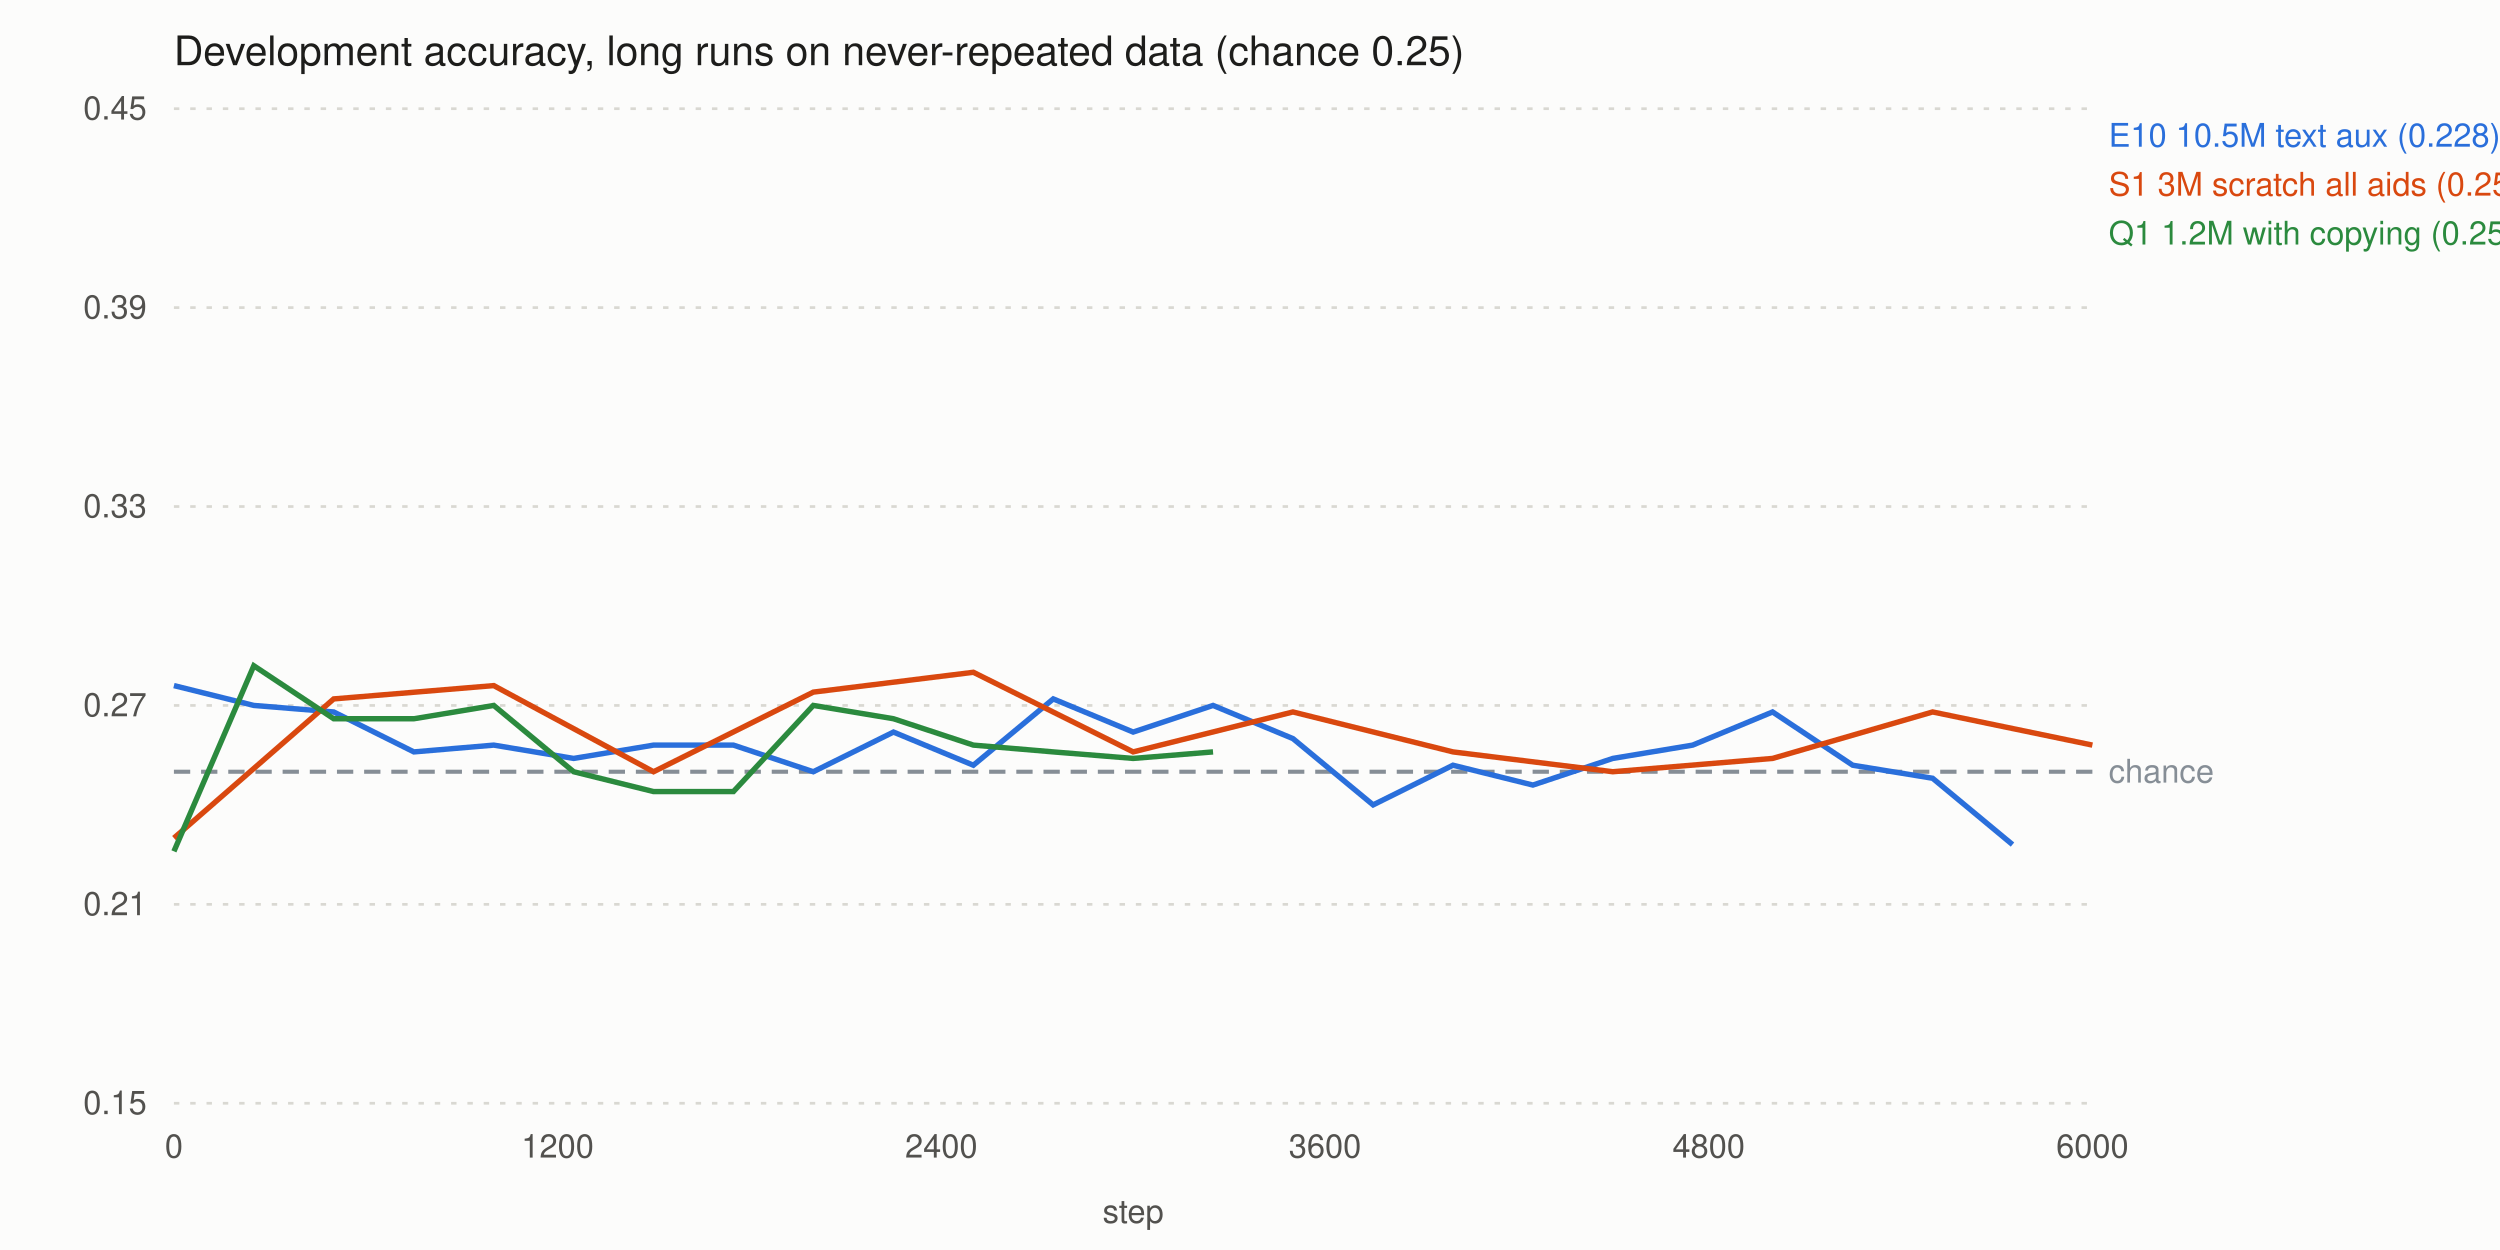
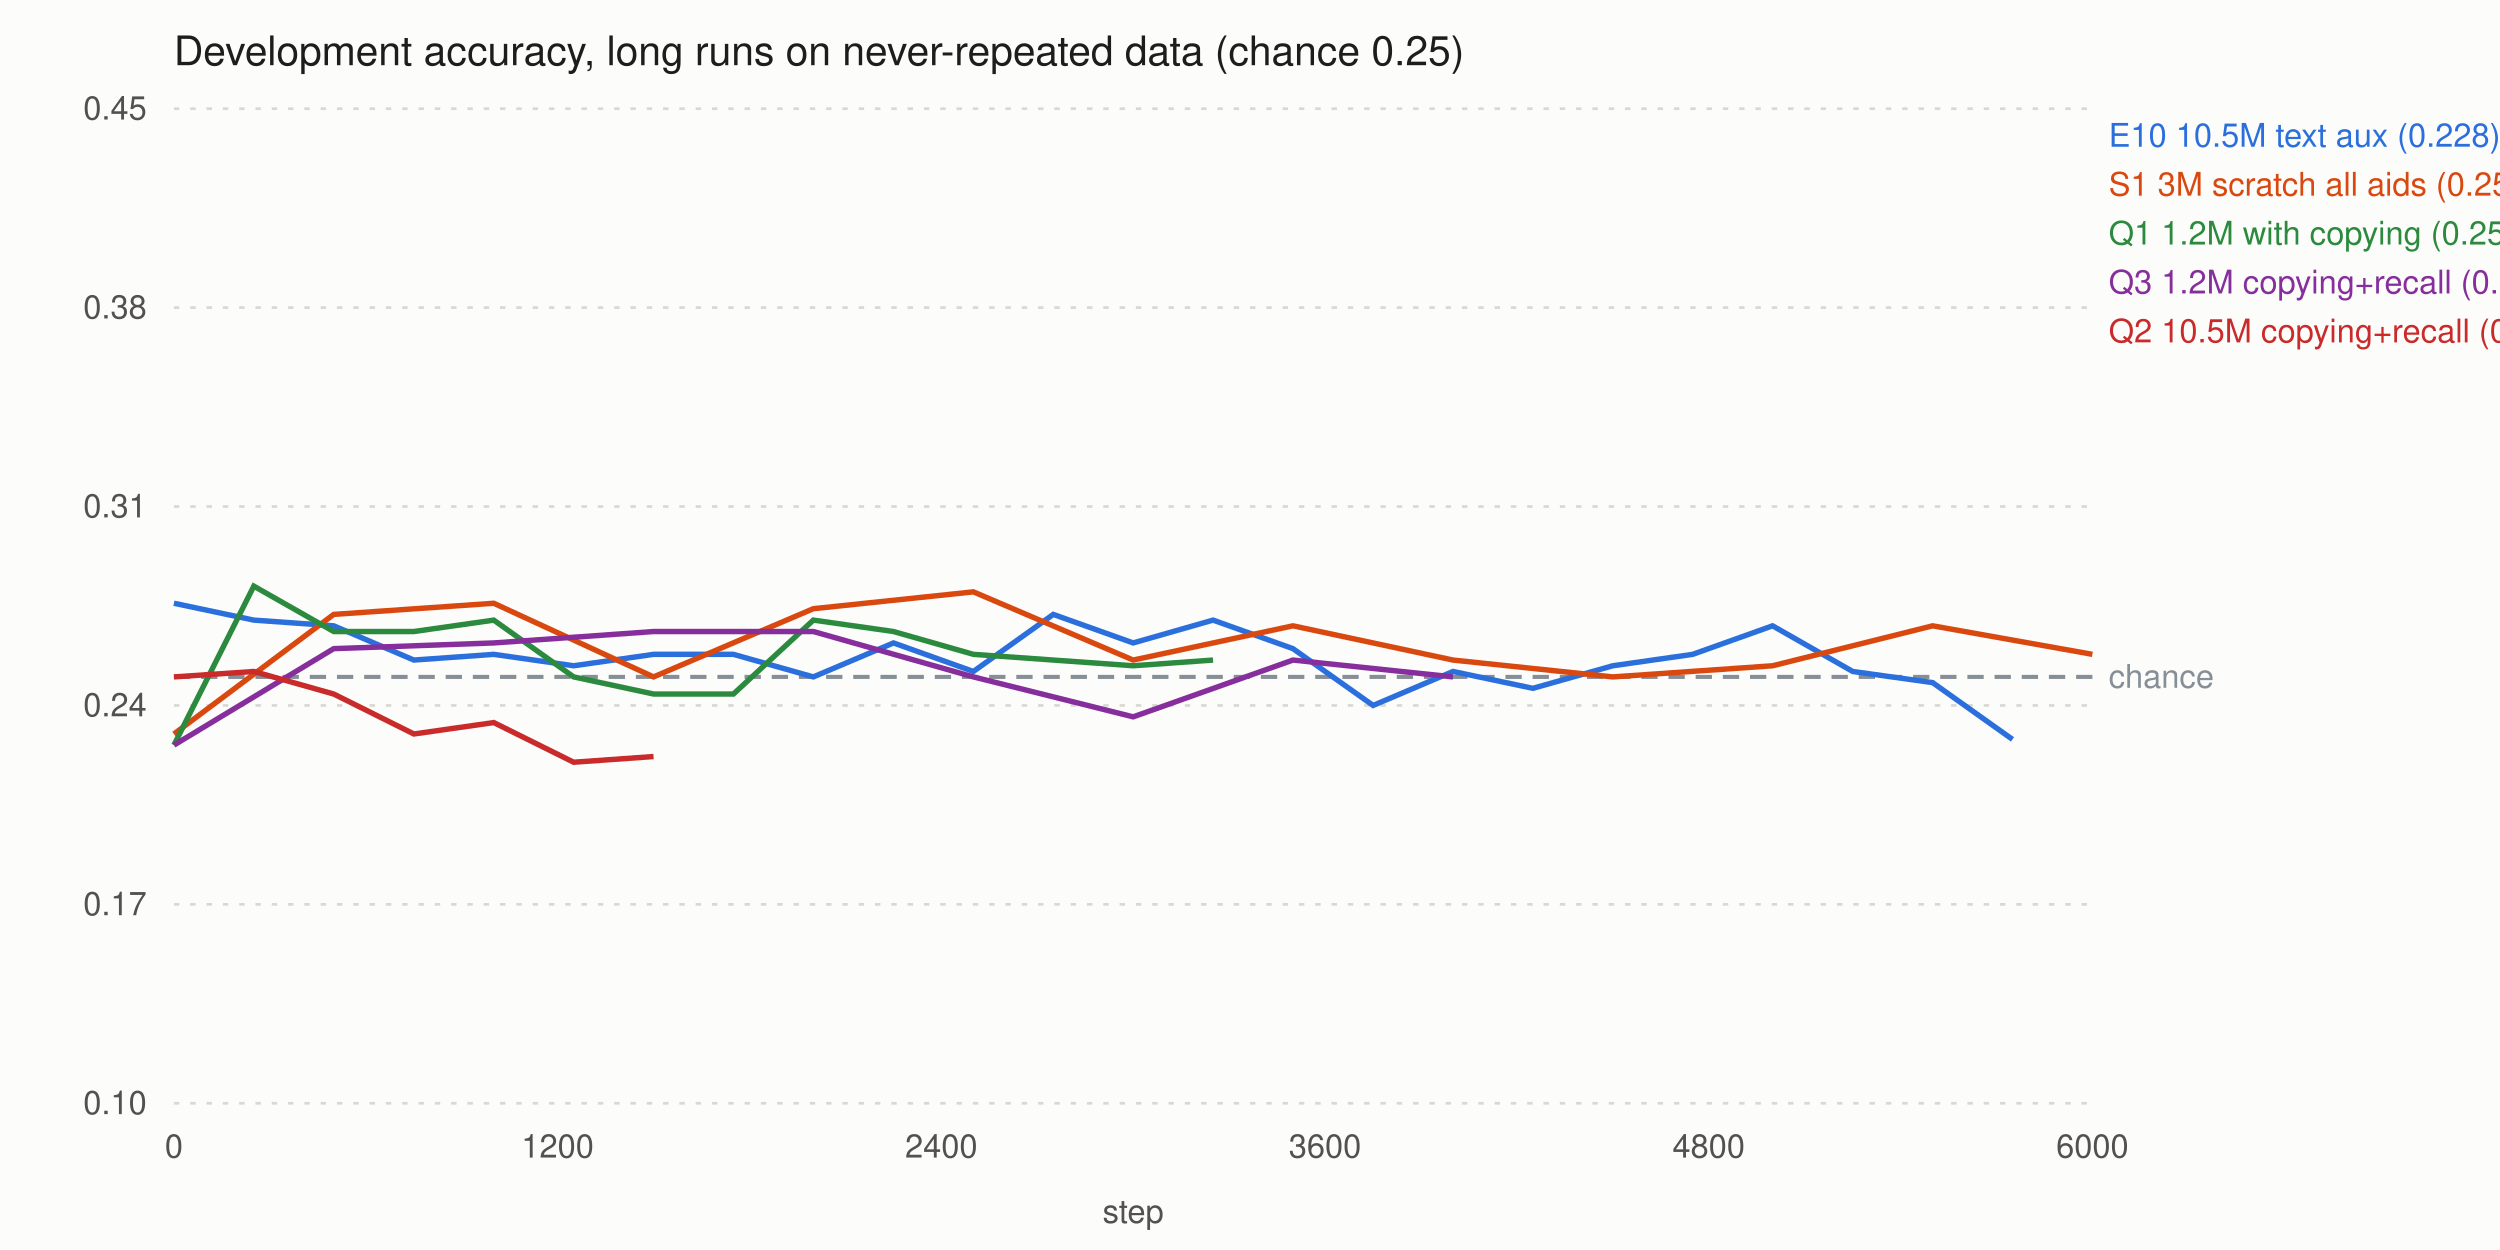
<svg xmlns="http://www.w3.org/2000/svg" viewBox="0 0 920 460" role="img" width="100%" style="max-width:920px" font-family="system-ui, -apple-system, Helvetica, Arial, sans-serif">
  <rect width="920" height="460" fill="#fcfcfb" />
  <text x="64" y="24" font-size="15" fill="#1d1d1b">Development accuracy, long runs on never-repeated data (chance 0.25)</text>
  <line x1="64" x2="770" y1="406.0" y2="406.0" stroke="#d9d8d2" stroke-dasharray="2 4" />
-   <text x="54" y="410.0" text-anchor="end" font-size="12" fill="#52514e">0.15</text>
+   <text x="54" y="410.0" text-anchor="end" font-size="12" fill="#52514e">0.10</text>
  <line x1="64" x2="770" y1="332.8" y2="332.8" stroke="#d9d8d2" stroke-dasharray="2 4" />
-   <text x="54" y="336.8" text-anchor="end" font-size="12" fill="#52514e">0.21</text>
+   <text x="54" y="336.8" text-anchor="end" font-size="12" fill="#52514e">0.17</text>
  <line x1="64" x2="770" y1="259.6" y2="259.6" stroke="#d9d8d2" stroke-dasharray="2 4" />
-   <text x="54" y="263.6" text-anchor="end" font-size="12" fill="#52514e">0.27</text>
+   <text x="54" y="263.6" text-anchor="end" font-size="12" fill="#52514e">0.24</text>
  <line x1="64" x2="770" y1="186.4" y2="186.4" stroke="#d9d8d2" stroke-dasharray="2 4" />
-   <text x="54" y="190.4" text-anchor="end" font-size="12" fill="#52514e">0.33</text>
+   <text x="54" y="190.4" text-anchor="end" font-size="12" fill="#52514e">0.31</text>
  <line x1="64" x2="770" y1="113.2" y2="113.2" stroke="#d9d8d2" stroke-dasharray="2 4" />
-   <text x="54" y="117.2" text-anchor="end" font-size="12" fill="#52514e">0.39</text>
+   <text x="54" y="117.2" text-anchor="end" font-size="12" fill="#52514e">0.38</text>
  <line x1="64" x2="770" y1="40.0" y2="40.0" stroke="#d9d8d2" stroke-dasharray="2 4" />
  <text x="54" y="44.0" text-anchor="end" font-size="12" fill="#52514e">0.45</text>
  <text x="64.0" y="426" text-anchor="middle" font-size="12" fill="#52514e">0</text>
  <text x="205.2" y="426" text-anchor="middle" font-size="12" fill="#52514e">1200</text>
  <text x="346.4" y="426" text-anchor="middle" font-size="12" fill="#52514e">2400</text>
  <text x="487.6" y="426" text-anchor="middle" font-size="12" fill="#52514e">3600</text>
  <text x="628.8" y="426" text-anchor="middle" font-size="12" fill="#52514e">4800</text>
  <text x="770.0" y="426" text-anchor="middle" font-size="12" fill="#52514e">6000</text>
  <text x="417" y="450" text-anchor="middle" font-size="12" fill="#52514e">step</text>
-   <line x1="64" x2="770" y1="284.0" y2="284.0" stroke="#868e96" stroke-width="1.5" stroke-dasharray="6 4" />
-   <text x="776" y="288.0" font-size="12" fill="#868e96">chance</text>
-   <polyline fill="none" stroke="#2a6fdb" stroke-width="2" points="64.0,252.3 93.4,259.6 122.8,262.0 152.3,276.7 181.7,274.2 211.1,279.1 240.5,274.2 269.9,274.2 299.3,284.0 328.8,269.4 358.2,281.6 387.6,257.2 417.0,269.4 446.4,259.6 475.8,271.8 505.3,296.2 534.7,281.6 564.1,288.9 593.5,279.1 622.9,274.2 652.3,262.0 681.8,281.6 711.2,286.4 740.6,310.8" />
+   <line x1="64" x2="770" y1="249.1" y2="249.1" stroke="#868e96" stroke-width="1.5" stroke-dasharray="6 4" />
+   <text x="776" y="253.1" font-size="12" fill="#868e96">chance</text>
+   <polyline fill="none" stroke="#2a6fdb" stroke-width="2" points="64.0,222.0 93.4,228.2 122.8,230.3 152.3,242.9 181.7,240.8 211.1,245.0 240.5,240.8 269.9,240.8 299.3,249.1 328.8,236.6 358.2,247.1 387.6,226.1 417.0,236.6 446.4,228.2 475.8,238.7 505.3,259.6 534.7,247.1 564.1,253.3 593.5,245.0 622.9,240.8 652.3,230.3 681.8,247.1 711.2,251.2 740.6,272.1" />
  <text x="776.0" y="54.0" font-size="12" fill="#2a6fdb">E10 10.5M text aux (0.228)</text>
-   <polyline fill="none" stroke="#d9480f" stroke-width="2" points="64.0,308.4 122.8,257.2 181.7,252.3 240.5,284.0 299.3,254.7 358.2,247.4 417.0,276.7 475.8,262.0 534.7,276.7 593.5,284.0 652.3,279.1 711.2,262.0 770.0,274.2" />
+   <polyline fill="none" stroke="#d9480f" stroke-width="2" points="64.0,270.1 122.8,226.1 181.7,222.0 240.5,249.1 299.3,224.0 358.2,217.8 417.0,242.9 475.8,230.3 534.7,242.9 593.5,249.1 652.3,245.0 711.2,230.3 770.0,240.8" />
  <text x="776.0" y="72.0" font-size="12" fill="#d9480f">S1 3M scratch all aids (0.258)</text>
-   <polyline fill="none" stroke="#2b8a3e" stroke-width="2" points="64.0,313.3 93.4,245.0 122.8,264.5 152.3,264.5 181.7,259.6 211.1,284.0 240.5,291.3 269.9,291.3 299.3,259.6 328.8,264.5 358.2,274.2 387.6,276.7 417.0,279.1 446.4,276.7" />
+   <polyline fill="none" stroke="#2b8a3e" stroke-width="2" points="64.0,274.2 93.4,215.7 122.8,232.4 152.3,232.4 181.7,228.2 211.1,249.1 240.5,255.4 269.9,255.4 299.3,228.2 328.8,232.4 358.2,240.8 387.6,242.9 417.0,245.0 446.4,242.9" />
  <text x="776.0" y="90.0" font-size="12" fill="#2b8a3e">Q1 1.2M with copying (0.256)</text>
+   <polyline fill="none" stroke="#862e9c" stroke-width="2" points="64.0,274.2 122.8,238.7 181.7,236.6 240.5,232.4 299.3,232.4 358.2,249.1 417.0,263.8 475.8,242.9 534.7,249.1" />
+   <text x="776.0" y="108.0" font-size="12" fill="#862e9c">Q3 1.2M copying+recall (0.250)</text>
+   <polyline fill="none" stroke="#c92a2a" stroke-width="2" points="64.0,249.1 93.4,247.1 122.8,255.4 152.3,270.1 181.7,265.9 211.1,280.5 240.5,278.4" />
+   <text x="776.0" y="126.0" font-size="12" fill="#c92a2a">Q2 10.5M copying+recall (0.222)</text>
</svg>
